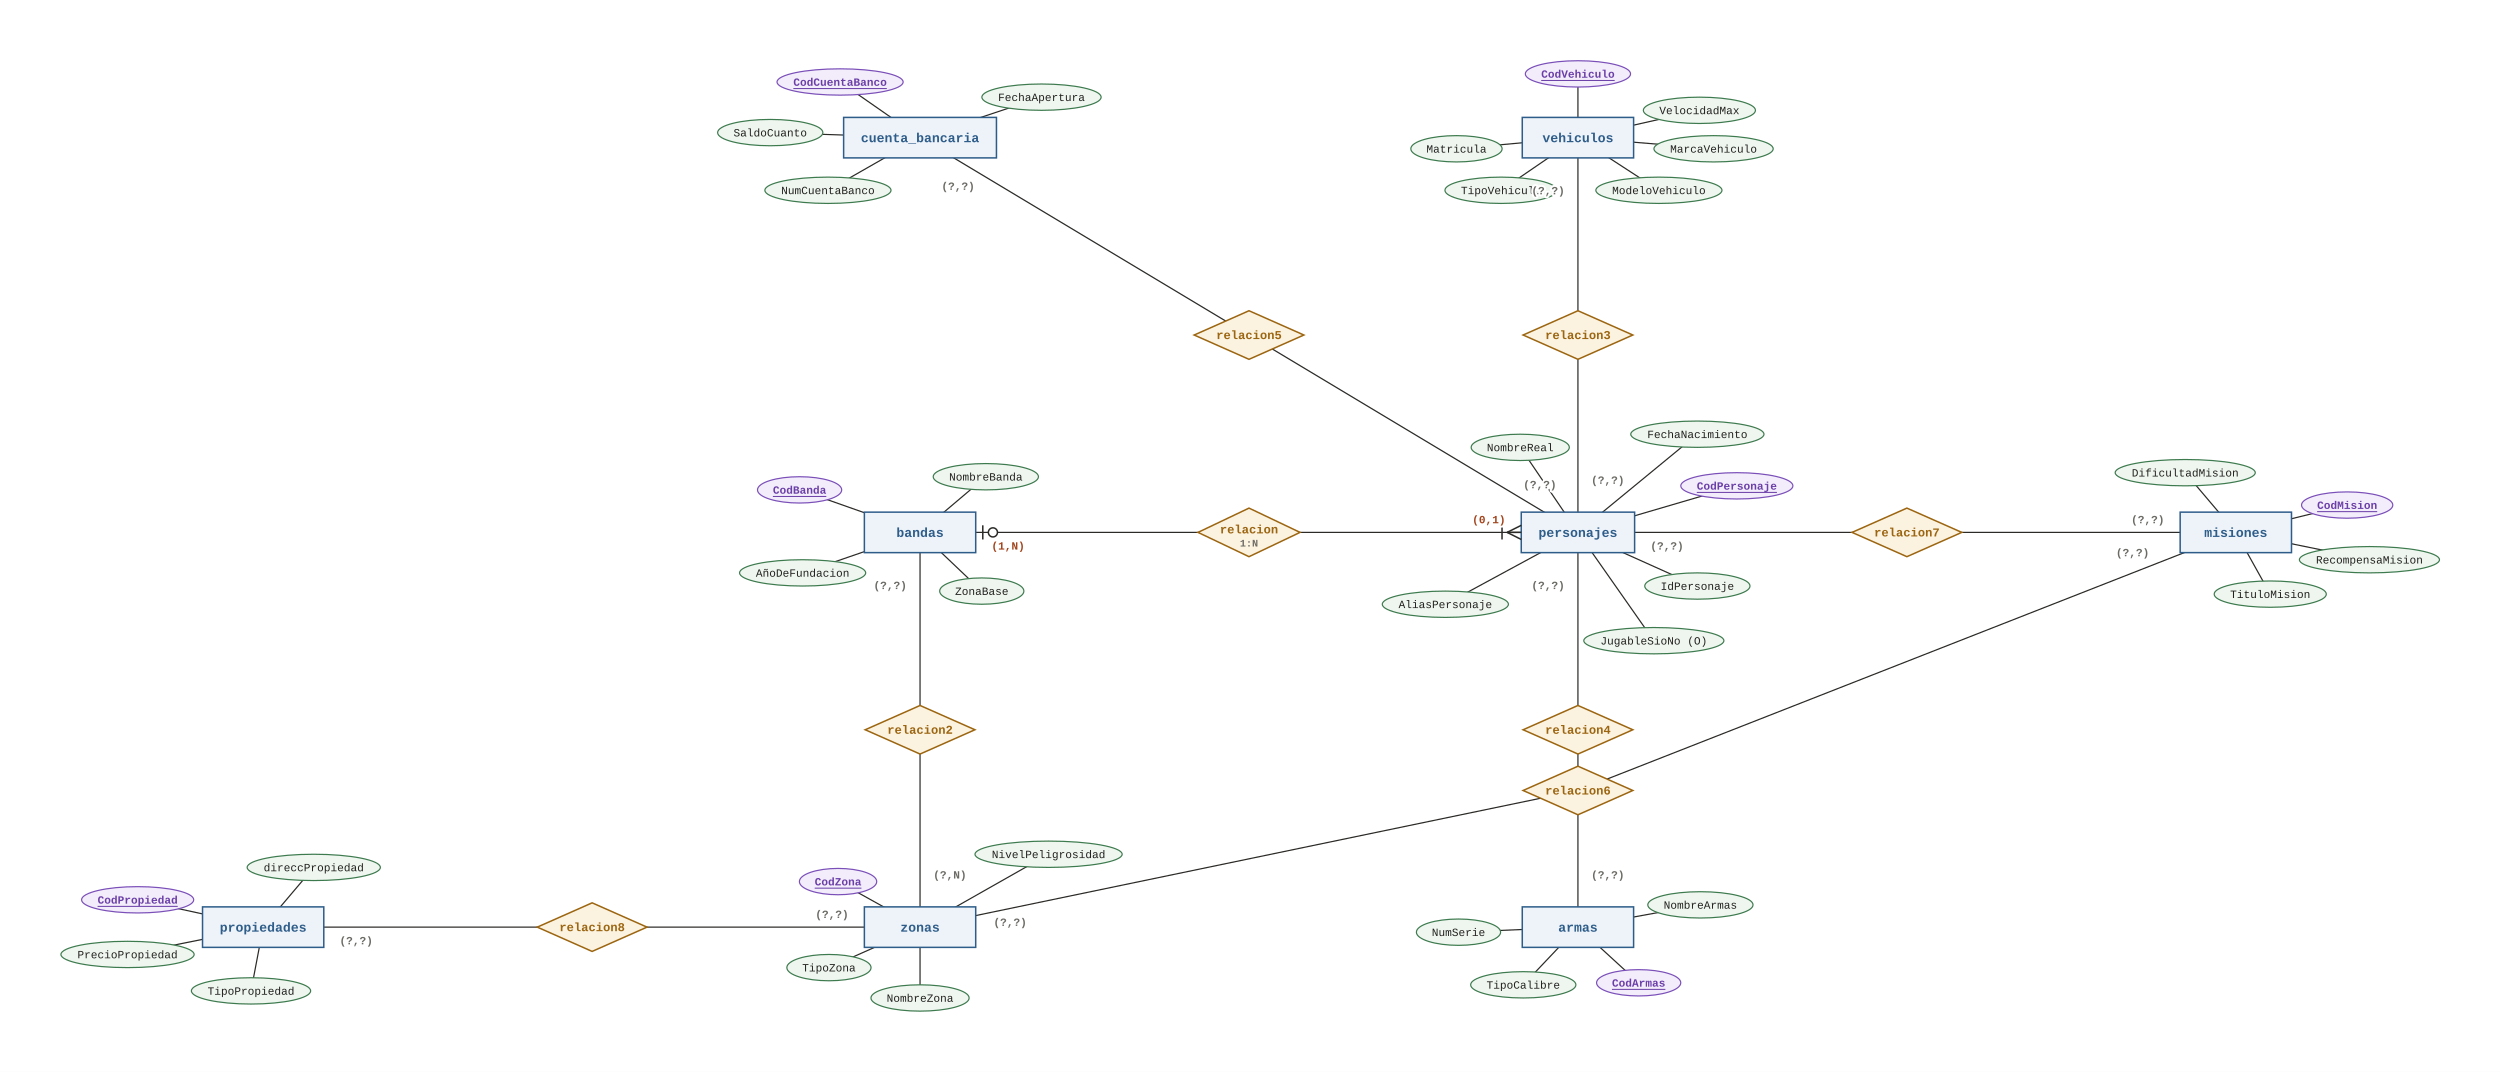
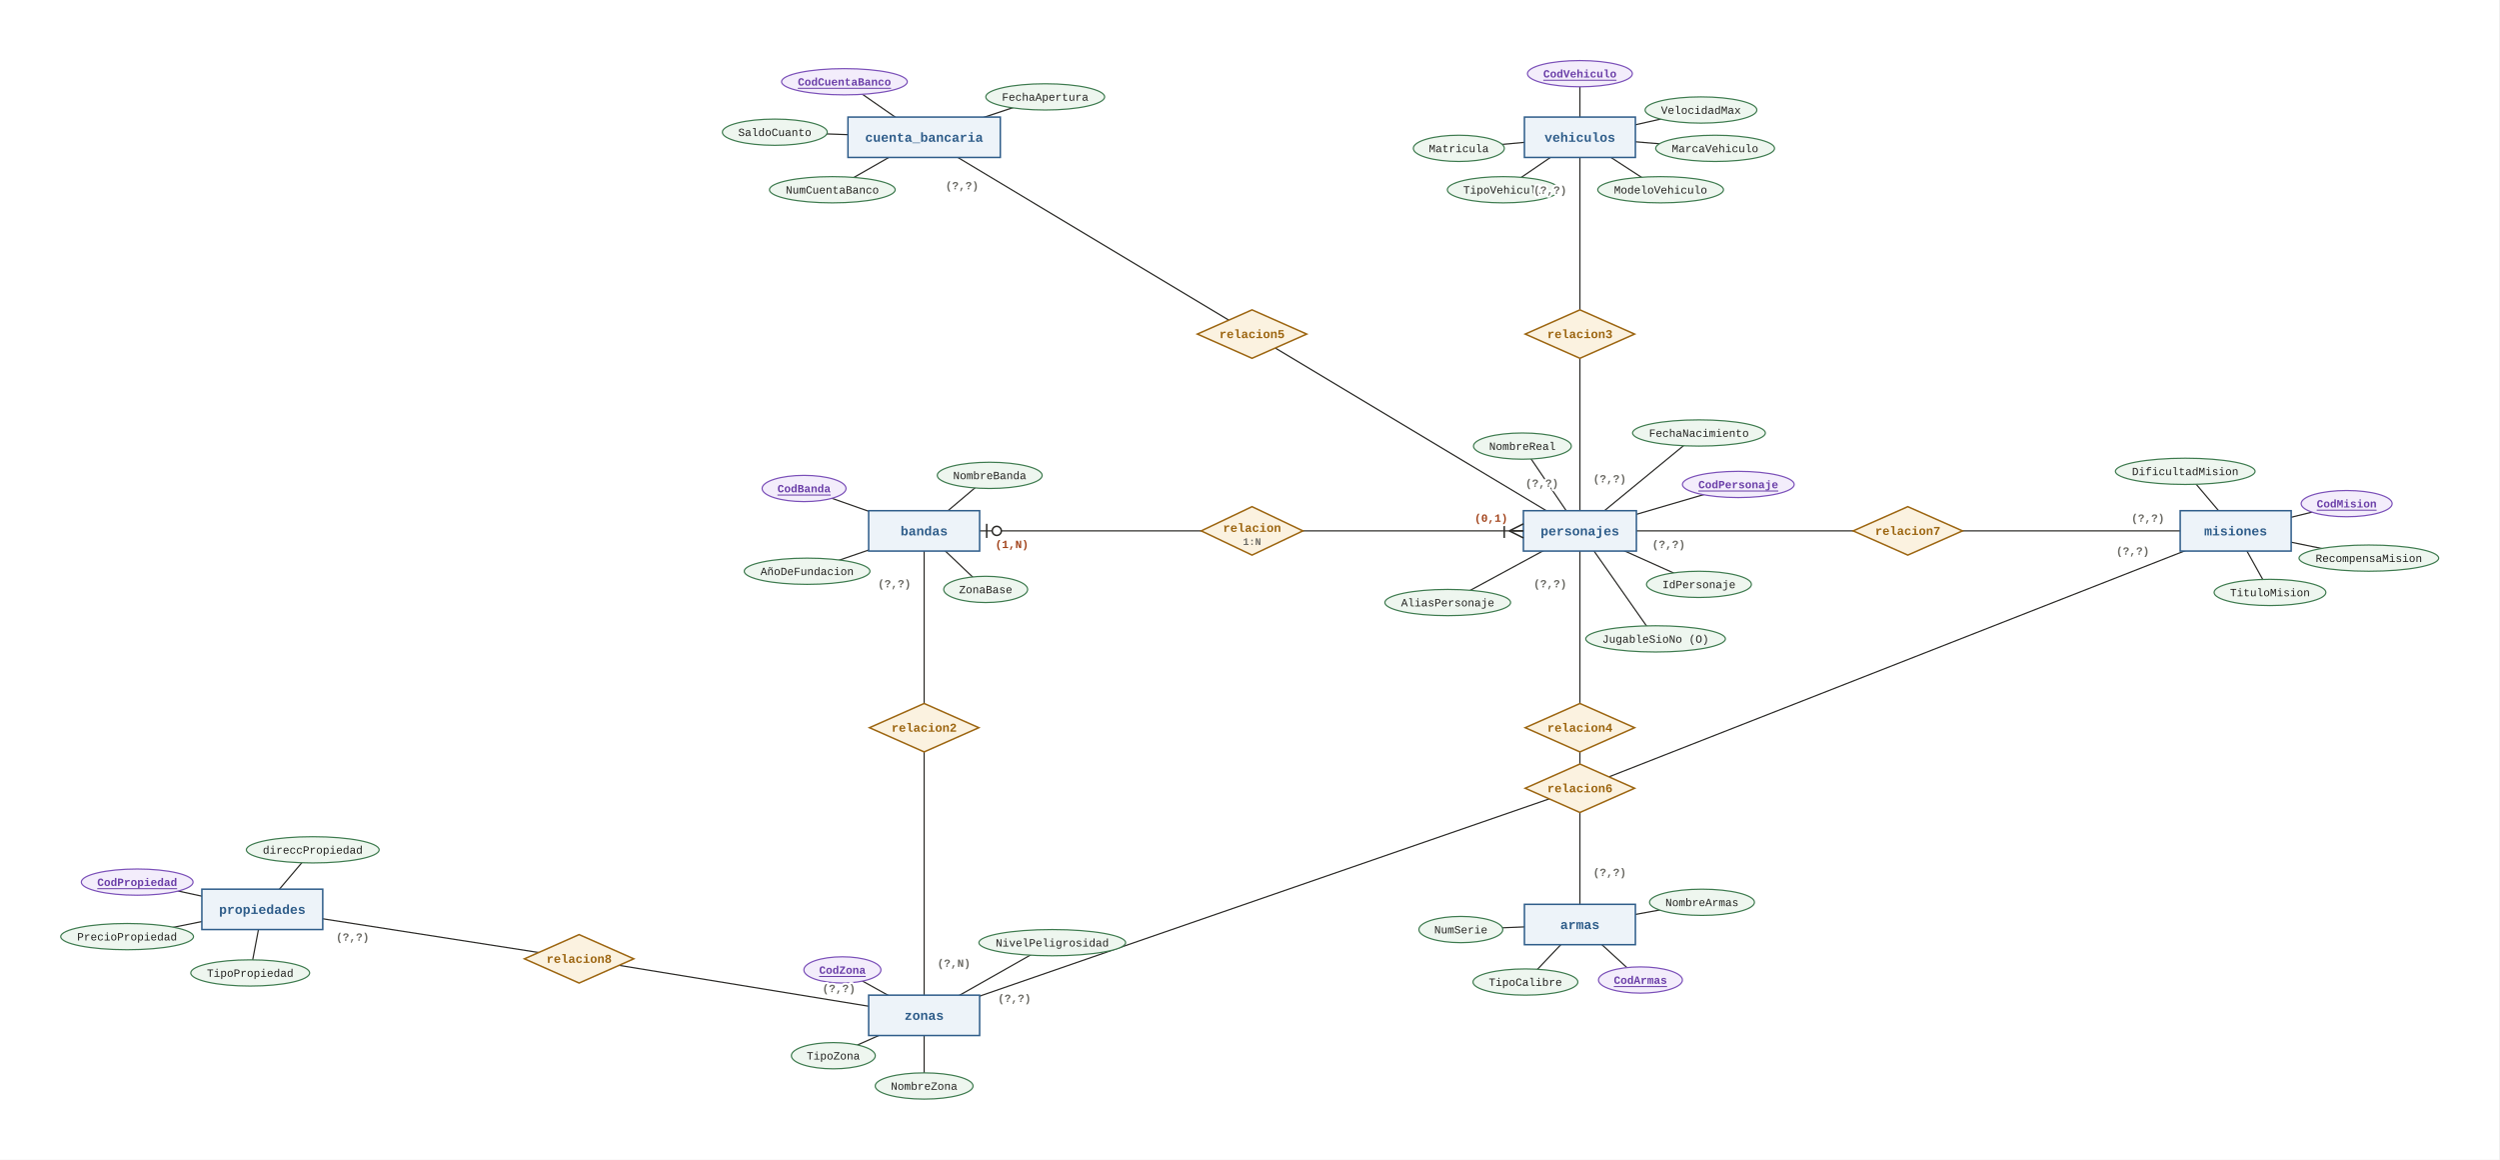
- <svg xmlns="http://www.w3.org/2000/svg" viewBox="1765 1474 2470 1059" width="2470" height="1059">
+ <svg xmlns="http://www.w3.org/2000/svg" viewBox="1758 1474 2477 1149" width="2477" height="1149">
  <style>.ln{stroke:#2B2A27;stroke-width:1.2}.mk{stroke:#2B2A27;stroke-width:1.5;fill:none}.mo{fill:#FFFFFF;stroke:#2B2A27;stroke-width:1.5}
.ent{fill:#EDF3F9;stroke:#2F5D8A;stroke-width:1.5}.dia{fill:#FBF2E0;stroke:#9C6510;stroke-width:1.5}.att{fill:#EEF6EF;stroke:#3D7A4E;stroke-width:1.2}.att.key{fill:#F3EDFB;stroke:#7A4FB8}.att.dr{stroke-dasharray:4 3}
.ent.in,.dia.in{fill:none}.dup{stroke:#C0362C;stroke-width:2.4}
.tx{fill:#22211F;font:11px Consolas,'JetBrains Mono','Courier New',monospace}.txk{fill:#6B3FA8;font-weight:600}.tb{font:600 13px Consolas,'JetBrains Mono','Courier New',monospace;fill:#2F5D8A}.tr{font:600 12px Consolas,'JetBrains Mono','Courier New',monospace;fill:#9C6510}.tt{font:600 10px Consolas,'JetBrains Mono','Courier New',monospace;fill:#6B6A64}
.ul{stroke:#6B3FA8;stroke-width:1}.ul.p{stroke-dasharray:3 2}.card{font:600 11px Consolas,'JetBrains Mono','Courier New',monospace;fill:#A2441C;paint-order:stroke;stroke:#FFFFFF;stroke-width:4px;stroke-linejoin:round}.cardq{fill:#6B6A64}
.tbox{fill:#FFFFFF;stroke:#A9B2C0;stroke-width:1}.thd{fill:#33557F}.thx{font:600 12.5px Consolas,'JetBrains Mono','Courier New',monospace;fill:#FFFFFF}.cx{font:11.5px Consolas,'JetBrains Mono','Courier New',monospace;fill:#22211F}.cpk{fill:#6B3FA8;font-weight:600}.cfk{fill:#A3304A}.cty{fill:#6B6A64;font-weight:400}.uq{font:600 9px Consolas,'JetBrains Mono','Courier New',monospace;fill:#2A7F8F}
.lk{stroke:#6B6A64;stroke-width:1.4;fill:none}.lk.dash{stroke-dasharray:6 4}.lkm{stroke:#6B6A64;stroke-width:1.5;fill:none}.lko{fill:#FFFFFF;stroke:#6B6A64;stroke-width:1.5}
.ipk{fill:#8E5FD0}.ifk{fill:#B4364E}.icol{fill:#2A7F8F}.inul{fill:none;stroke:#2A7F8F;stroke-width:1.3}
.rbox{fill:#FFFFFF;stroke:#22211F;stroke-width:1.1}.rnm{font:600 12.5px Consolas,'JetBrains Mono','Courier New',monospace;fill:#2F5D8A}.rcol{font:12px Consolas,'JetBrains Mono','Courier New',monospace;fill:#22211F}.rpk{font-weight:700;fill:#6B3FA8}.rfk{fill:#A3304A}.rul{stroke:#6B3FA8;stroke-width:1.1}
.rtag{font:600 9.5px Consolas,'JetBrains Mono','Courier New',monospace;fill:#6B6A64}.rarr{fill:none;stroke:#B4364E;stroke-width:1.1}.rhead{fill:#B4364E}
.ent.hd,.dia.hd{fill:none}.ktag{font:700 9px Consolas,'JetBrains Mono','Courier New',monospace;fill:#6B6A64}.rlab{fill:#FFFFFF;stroke:none;opacity:.92}.dia.assoc{stroke-dasharray:5 3}.ln.lid{stroke-width:2.2}.isal{fill:#9C6510}.skt{fill:#2F5D8A}
.thx.dup{fill:#FFC2BD}.cx.dup,.rnm.dup,.rcol.dup{fill:#C0362C;text-decoration:underline}
.note{stroke-width:1.2}.note-fold{stroke-width:1.2}.nc-y{fill:#FFF4C2;stroke:#D2AE36}.nc-b{fill:#DDEBFA;stroke:#7AA3D6}.nc-g{fill:#DFF2E1;stroke:#7DBB87}.nc-p{fill:#FBE1EC;stroke:#D98AAE}.note-fold{filter:brightness(.93)}.note-tx{font:12px 'Segoe UI',Arial,sans-serif;fill:#2B2A27}</style>
-   <rect x="1765" y="1474" width="2470" height="1059" fill="#ffffff" />
-   <line x1="2674" y1="2390" x2="2593" y2="2345" class="ln" />
-   <line x1="2674" y1="2390" x2="2674" y2="2460" class="ln" />
-   <line x1="2674" y1="2390" x2="2584" y2="2430" class="ln" />
-   <line x1="2674" y1="2390" x2="2801" y2="2318" class="ln" />
+   <rect x="1758" y="1474" width="2477" height="1149" fill="#ffffff" />
+   <line x1="2674" y1="2480" x2="2593" y2="2435" class="ln" />
+   <line x1="2674" y1="2480" x2="2674" y2="2550" class="ln" />
+   <line x1="2674" y1="2480" x2="2584" y2="2520" class="ln" />
+   <line x1="2674" y1="2480" x2="2801" y2="2408" class="ln" />
  <line x1="3324" y1="2000" x2="3442" y2="2053" class="ln" />
  <line x1="3324" y1="2000" x2="3193" y2="2071" class="ln" />
  <line x1="3324" y1="2000" x2="3267" y2="1916" class="ln" />
  <line x1="3324" y1="2000" x2="3442" y2="1903" class="ln" />
  <line x1="3324" y1="2000" x2="3399" y2="2107" class="ln" />
  <line x1="2674" y1="2000" x2="2555" y2="1958" class="ln" />
  <line x1="2674" y1="2000" x2="2739" y2="1945" class="ln" />
  <line x1="2674" y1="2000" x2="2558" y2="2040" class="ln" />
  <line x1="2674" y1="2000" x2="2735" y2="2058" class="ln" />
  <line x1="3324" y1="1610" x2="3204" y2="1621" class="ln" />
  <line x1="3324" y1="1610" x2="3324" y2="1547" class="ln" />
  <line x1="3324" y1="2000" x2="3481" y2="1954" class="ln" />
  <line x1="3324" y1="1610" x2="3458" y2="1621" class="ln" />
  <line x1="3324" y1="1610" x2="3404" y2="1662" class="ln" />
  <line x1="3324" y1="1610" x2="3248" y2="1662" class="ln" />
  <line x1="3324" y1="2390" x2="3206" y2="2395" class="ln" />
  <line x1="3324" y1="2390" x2="3445" y2="2368" class="ln" />
  <line x1="3324" y1="2390" x2="3270" y2="2447" class="ln" />
  <line x1="3324" y1="2390" x2="3384" y2="2445" class="ln" />
  <line x1="2674" y1="1610" x2="2583" y2="1662" class="ln" />
  <line x1="2674" y1="1610" x2="2595" y2="1555" class="ln" />
  <line x1="2674" y1="1610" x2="2794" y2="1570" class="ln" />
  <line x1="2674" y1="1610" x2="2526" y2="1605" class="ln" />
  <line x1="3974" y1="2000" x2="4084" y2="1973" class="ln" />
  <line x1="3974" y1="2000" x2="4008" y2="2061" class="ln" />
  <line x1="3974" y1="2000" x2="3924" y2="1941" class="ln" />
  <line x1="3974" y1="2000" x2="4106" y2="2027" class="ln" />
-   <line x1="2025" y1="2390" x2="1901" y2="2363" class="ln" />
-   <line x1="2025" y1="2390" x2="2013" y2="2453" class="ln" />
-   <line x1="2025" y1="2390" x2="2075" y2="2331" class="ln" />
-   <line x1="2025" y1="2390" x2="1891" y2="2417" class="ln" />
+   <line x1="2018" y1="2375" x2="1894" y2="2348" class="ln" />
+   <line x1="2018" y1="2375" x2="2006" y2="2438" class="ln" />
+   <line x1="2018" y1="2375" x2="2068" y2="2316" class="ln" />
+   <line x1="2018" y1="2375" x2="1884" y2="2402" class="ln" />
  <line x1="3324" y1="1610" x2="3444" y2="1583" class="ln" />
  <line x1="2999" y1="2000" x2="3324" y2="2000" class="ln" />
  <line x1="2999" y1="2000" x2="2674" y2="2000" class="ln" />
-   <line x1="2674" y1="2195" x2="2674" y2="2390" class="ln" />
+   <line x1="2674" y1="2195" x2="2674" y2="2480" class="ln" />
  <line x1="2674" y1="2195" x2="2674" y2="2000" class="ln" />
  <line x1="3324" y1="1805" x2="3324" y2="2000" class="ln" />
  <line x1="3324" y1="1805" x2="3324" y2="1610" class="ln" />
  <line x1="3324" y1="2195" x2="3324" y2="2000" class="ln" />
  <line x1="3324" y1="2195" x2="3324" y2="2390" class="ln" />
  <line x1="2999" y1="1805" x2="3324" y2="2000" class="ln" />
  <line x1="2999" y1="1805" x2="2674" y2="1610" class="ln" />
  <line x1="3324" y1="2255" x2="3974" y2="2000" class="ln" />
-   <line x1="3324" y1="2255" x2="2674" y2="2390" class="ln" />
+   <line x1="3324" y1="2255" x2="2674" y2="2480" class="ln" />
  <line x1="3649" y1="2000" x2="3324" y2="2000" class="ln" />
  <line x1="3649" y1="2000" x2="3974" y2="2000" class="ln" />
-   <line x1="2350" y1="2390" x2="2674" y2="2390" class="ln" />
-   <line x1="2350" y1="2390" x2="2025" y2="2390" class="ln" />
+   <line x1="2332" y1="2424" x2="2674" y2="2480" class="ln" />
+   <line x1="2332" y1="2424" x2="2018" y2="2375" class="ln" />
  <g class="node" data-id="nmwmhqvag3xdsrz">
-     <rect x="2619" y="2370" width="110" height="40" class="ent" />
-     <text x="2674" y="2394.5" text-anchor="middle" class="tb">zonas</text>
+     <rect x="2619" y="2460" width="110" height="40" class="ent" />
+     <text x="2674" y="2484.5" text-anchor="middle" class="tb">zonas</text>
  </g>
  <g class="node" data-id="nmwmhrrtz46f440">
-     <ellipse cx="2593" cy="2345" rx="38.2" ry="13" class="att key" />
-     <text x="2593" y="2348.8" text-anchor="middle" class="tx txk">CodZona</text>
-     <line x1="2569.9" y1="2351.5" x2="2616.1" y2="2351.5" class="ul" />
+     <ellipse cx="2593" cy="2435" rx="38.2" ry="13" class="att key" />
+     <text x="2593" y="2438.8" text-anchor="middle" class="tx txk">CodZona</text>
+     <line x1="2569.9" y1="2441.5" x2="2616.1" y2="2441.5" class="ul" />
  </g>
  <g class="node" data-id="nmwmhs1pz4838rc">
-     <ellipse cx="2674" cy="2460" rx="48.5" ry="13" class="att" />
-     <text x="2674" y="2463.8" text-anchor="middle" class="tx">NombreZona</text>
+     <ellipse cx="2674" cy="2550" rx="48.5" ry="13" class="att" />
+     <text x="2674" y="2553.8" text-anchor="middle" class="tx">NombreZona</text>
  </g>
  <g class="node" data-id="nmwmhse6k4avtgo">
-     <ellipse cx="2584" cy="2430" rx="41.6" ry="13" class="att" />
-     <text x="2584" y="2433.8" text-anchor="middle" class="tx">TipoZona</text>
+     <ellipse cx="2584" cy="2520" rx="41.6" ry="13" class="att" />
+     <text x="2584" y="2523.8" text-anchor="middle" class="tx">TipoZona</text>
  </g>
  <g class="node" data-id="nmwmhsl8x4cs0xw">
-     <ellipse cx="2801" cy="2318" rx="72.7" ry="13" class="att" />
-     <text x="2801" y="2321.8" text-anchor="middle" class="tx">NivelPeligrosidad</text>
+     <ellipse cx="2801" cy="2408" rx="72.7" ry="13" class="att" />
+     <text x="2801" y="2411.8" text-anchor="middle" class="tx">NivelPeligrosidad</text>
  </g>
  <g class="node" data-id="nmwmhtg534eof8d">
    <rect x="3268" y="1980" width="112" height="40" class="ent" />
    <text x="3324" y="2004.5" text-anchor="middle" class="tb">personajes</text>
  </g>
  <g class="node" data-id="nmwmhtvoe4fcd3s">
    <ellipse cx="3442" cy="2053" rx="52" ry="13" class="att" />
    <text x="3442" y="2056.8" text-anchor="middle" class="tx">IdPersonaje</text>
  </g>
  <g class="node" data-id="nmwmhtzp54hasp6">
    <ellipse cx="3193" cy="2071" rx="62.3" ry="13" class="att" />
    <text x="3193" y="2074.8" text-anchor="middle" class="tx">AliasPersonaje</text>
  </g>
  <g class="node" data-id="nmwmhu9s44jnxp9">
    <ellipse cx="3267" cy="1916" rx="48.5" ry="13" class="att" />
    <text x="3267" y="1919.8" text-anchor="middle" class="tx">NombreReal</text>
  </g>
  <g class="node" data-id="nmwmhvhij4l5lyf">
    <ellipse cx="3442" cy="1903" rx="65.8" ry="13" class="att" />
    <text x="3442" y="1906.8" text-anchor="middle" class="tx">FechaNacimiento</text>
  </g>
  <g class="node" data-id="nmwmhw2st4nqzpn">
    <ellipse cx="3399" cy="2107" rx="69.2" ry="13" class="att" />
    <text x="3399" y="2110.8" text-anchor="middle" class="tx">JugableSioNo (O)</text>
  </g>
  <g class="node" data-id="nmwmhxjzb4pf9rv">
    <rect x="2619" y="1980" width="110" height="40" class="ent" />
    <text x="2674" y="2004.5" text-anchor="middle" class="tb">bandas</text>
  </g>
  <g class="node" data-id="nmwmhxsy74qo5d7">
    <ellipse cx="2555" cy="1958" rx="41.6" ry="13" class="att key" />
    <text x="2555" y="1961.8" text-anchor="middle" class="tx txk">CodBanda</text>
    <line x1="2528.6" y1="1964.5" x2="2581.4" y2="1964.5" class="ul" />
  </g>
  <g class="node" data-id="nmwmhy7ny4s7mmz">
    <ellipse cx="2739" cy="1945" rx="52" ry="13" class="att" />
    <text x="2739" y="1948.8" text-anchor="middle" class="tx">NombreBanda</text>
  </g>
  <g class="node" data-id="nmwmhzwdd4umxmz">
    <ellipse cx="2558" cy="2040" rx="62.3" ry="13" class="att" />
    <text x="2558" y="2043.8" text-anchor="middle" class="tx">AñoDeFundacion</text>
  </g>
  <g class="node" data-id="nmwmi0gy84w97ze">
    <ellipse cx="2735" cy="2058" rx="41.6" ry="13" class="att" />
    <text x="2735" y="2061.8" text-anchor="middle" class="tx">ZonaBase</text>
  </g>
  <g class="node" data-id="nmwmi2cq74yrbnu">
    <rect x="3269" y="1590" width="110" height="40" class="ent" />
    <text x="3324" y="1614.5" text-anchor="middle" class="tb">vehiculos</text>
  </g>
  <g class="node" data-id="nmwmi2nv34ztt1i">
    <ellipse cx="3204" cy="1621" rx="45.1" ry="13" class="att" />
    <text x="3204" y="1624.8" text-anchor="middle" class="tx">Matricula</text>
  </g>
  <g class="node" data-id="nmwmi3kmf51jxje">
    <ellipse cx="3324" cy="1547" rx="52" ry="13" class="att key" />
    <text x="3324" y="1550.8" text-anchor="middle" class="tx txk">CodVehiculo</text>
    <line x1="3287.7" y1="1553.5" x2="3360.3" y2="1553.5" class="ul" />
  </g>
  <g class="node" data-id="nmwmi402d53smqh">
    <ellipse cx="3481" cy="1954" rx="55.4" ry="13" class="att key" />
    <text x="3481" y="1957.8" text-anchor="middle" class="tx txk">CodPersonaje</text>
    <line x1="3441.4" y1="1960.5" x2="3520.6" y2="1960.5" class="ul" />
  </g>
  <g class="node" data-id="nmwmi4m2t551h8a">
    <ellipse cx="3458" cy="1621" rx="58.9" ry="13" class="att" />
    <text x="3458" y="1624.8" text-anchor="middle" class="tx">MarcaVehiculo</text>
  </g>
  <g class="node" data-id="nmwmi5d3357tlys">
    <ellipse cx="3404" cy="1662" rx="62.3" ry="13" class="att" />
    <text x="3404" y="1665.8" text-anchor="middle" class="tx">ModeloVehiculo</text>
  </g>
  <g class="node" data-id="nmwmi6y4t590tg7">
    <ellipse cx="3248" cy="1662" rx="55.4" ry="13" class="att" />
    <text x="3248" y="1665.8" text-anchor="middle" class="tx">TipoVehiculo</text>
  </g>
  <g class="node" data-id="nmwmia2g75bo3id">
    <rect x="3269" y="2370" width="110" height="40" class="ent" />
    <text x="3324" y="2394.5" text-anchor="middle" class="tb">armas</text>
  </g>
  <g class="node" data-id="nmwmia8na5ce6x1">
    <ellipse cx="3206" cy="2395" rx="41.6" ry="13" class="att" />
    <text x="3206" y="2398.8" text-anchor="middle" class="tx">NumSerie</text>
  </g>
  <g class="node" data-id="nmwmiasoj5eu1sq">
    <ellipse cx="3445" cy="2368" rx="52" ry="13" class="att" />
    <text x="3445" y="2371.8" text-anchor="middle" class="tx">NombreArmas</text>
  </g>
  <g class="node" data-id="nmwmic04b5gq8px">
    <ellipse cx="3270" cy="2447" rx="52" ry="13" class="att" />
    <text x="3270" y="2450.8" text-anchor="middle" class="tx">TipoCalibre</text>
  </g>
  <g class="node" data-id="nmwmie3675k2tdn">
    <ellipse cx="3384" cy="2445" rx="41.6" ry="13" class="att key" />
    <text x="3384" y="2448.8" text-anchor="middle" class="tx txk">CodArmas</text>
    <line x1="3357.6" y1="2451.5" x2="3410.4" y2="2451.5" class="ul" />
  </g>
  <g class="node" data-id="nmwmieuhb5myfep">
    <rect x="2598.5" y="1590" width="151" height="40" class="ent" />
    <text x="2674" y="1614.5" text-anchor="middle" class="tb">cuenta_bancaria</text>
  </g>
  <g class="node" data-id="nmwmifxlj5nexyy">
    <ellipse cx="2583" cy="1662" rx="62.3" ry="13" class="att" />
    <text x="2583" y="1665.8" text-anchor="middle" class="tx">NumCuentaBanco</text>
  </g>
  <g class="node" data-id="nmwmih6ur5pqn8f">
    <ellipse cx="2595" cy="1555" rx="62.3" ry="13" class="att key" />
    <text x="2595" y="1558.8" text-anchor="middle" class="tx txk">CodCuentaBanco</text>
    <line x1="2548.8" y1="1561.5" x2="2641.2" y2="1561.5" class="ul" />
  </g>
  <g class="node" data-id="nmwmih70n5rkz42">
    <ellipse cx="2794" cy="1570" rx="58.9" ry="13" class="att" />
    <text x="2794" y="1573.8" text-anchor="middle" class="tx">FechaApertura</text>
  </g>
  <g class="node" data-id="nmwmilzss5tyocj">
    <ellipse cx="2526" cy="1605" rx="52" ry="13" class="att" />
    <text x="2526" y="1608.8" text-anchor="middle" class="tx">SaldoCuanto</text>
  </g>
  <g class="node" data-id="nmwmio5i75v8jmj">
    <rect x="3919" y="1980" width="110" height="40" class="ent" />
    <text x="3974" y="2004.5" text-anchor="middle" class="tb">misiones</text>
  </g>
  <g class="node" data-id="nmwmiow465w8po8">
    <ellipse cx="4084" cy="1973" rx="45.1" ry="13" class="att key" />
    <text x="4084" y="1976.8" text-anchor="middle" class="tx txk">CodMision</text>
    <line x1="4054.3" y1="1979.5" x2="4113.7" y2="1979.5" class="ul" />
  </g>
  <g class="node" data-id="nmwmir5ci5yhlv1">
    <ellipse cx="4008" cy="2061" rx="55.4" ry="13" class="att" />
    <text x="4008" y="2064.8" text-anchor="middle" class="tx">TituloMision</text>
  </g>
  <g class="node" data-id="nmwmirrxe60nf3k">
    <ellipse cx="3924" cy="1941" rx="69.2" ry="13" class="att" />
    <text x="3924" y="1944.8" text-anchor="middle" class="tx">DificultadMision</text>
  </g>
  <g class="node" data-id="nmwmisx1w62qcp3">
    <ellipse cx="4106" cy="2027" rx="69.2" ry="13" class="att" />
    <text x="4106" y="2030.8" text-anchor="middle" class="tx">RecompensaMision</text>
  </g>
  <g class="node" data-id="nmwmiwxrr6474jo">
-     <rect x="1965.1" y="2370" width="119.8" height="40" class="ent" />
-     <text x="2025" y="2394.5" text-anchor="middle" class="tb">propiedades</text>
+     <rect x="1958.1" y="2355" width="119.8" height="40" class="ent" />
+     <text x="2018" y="2379.5" text-anchor="middle" class="tb">propiedades</text>
  </g>
  <g class="node" data-id="nmwmj46ri65fsi7">
-     <ellipse cx="1901" cy="2363" rx="55.4" ry="13" class="att key" />
-     <text x="1901" y="2366.8" text-anchor="middle" class="tx txk">CodPropiedad</text>
-     <line x1="1861.4" y1="2369.5" x2="1940.6" y2="2369.5" class="ul" />
+     <ellipse cx="1894" cy="2348" rx="55.4" ry="13" class="att key" />
+     <text x="1894" y="2351.8" text-anchor="middle" class="tx txk">CodPropiedad</text>
+     <line x1="1854.4" y1="2354.5" x2="1933.6" y2="2354.5" class="ul" />
  </g>
  <g class="node" data-id="nmwmj4fdq67bwgb">
-     <ellipse cx="2013" cy="2453" rx="58.9" ry="13" class="att" />
-     <text x="2013" y="2456.8" text-anchor="middle" class="tx">TipoPropiedad</text>
+     <ellipse cx="2006" cy="2438" rx="58.9" ry="13" class="att" />
+     <text x="2006" y="2441.8" text-anchor="middle" class="tx">TipoPropiedad</text>
  </g>
  <g class="node" data-id="nmwmj5cyw692ayh">
-     <ellipse cx="2075" cy="2331" rx="65.8" ry="13" class="att" />
-     <text x="2075" y="2334.8" text-anchor="middle" class="tx">direccPropiedad</text>
+     <ellipse cx="2068" cy="2316" rx="65.8" ry="13" class="att" />
+     <text x="2068" y="2319.8" text-anchor="middle" class="tx">direccPropiedad</text>
  </g>
  <g class="node" data-id="nmwmj8ovs6bwnpc">
-     <ellipse cx="1891" cy="2417" rx="65.8" ry="13" class="att" />
-     <text x="1891" y="2420.8" text-anchor="middle" class="tx">PrecioPropiedad</text>
+     <ellipse cx="1884" cy="2402" rx="65.8" ry="13" class="att" />
+     <text x="1884" y="2405.8" text-anchor="middle" class="tx">PrecioPropiedad</text>
  </g>
  <g class="node" data-id="nmwmjht0x6dnj06">
    <ellipse cx="3444" cy="1583" rx="55.4" ry="13" class="att" />
    <text x="3444" y="1586.8" text-anchor="middle" class="tx">VelocidadMax</text>
  </g>
  <g class="node" data-id="nmwmjmfhi6frj9i">
    <polygon points="2999,1976 3049.4,2000 2999,2024 2948.6,2000" class="dia" />
    <text x="2999" y="2001" text-anchor="middle" class="tr">relacion</text>
    <text x="2999" y="2014" text-anchor="middle" class="tt">1:N</text>
  </g>
  <g class="node" data-id="nmwmjmt126iqzcu">
    <polygon points="2674,2171 2728.2,2195 2674,2219 2619.8,2195" class="dia" />
    <text x="2674" y="2199" text-anchor="middle" class="tr">relacion2</text>
  </g>
  <g class="node" data-id="nmwmjowra6lotfp">
    <polygon points="3324,1781 3378.2,1805 3324,1829 3269.8,1805" class="dia" />
    <text x="3324" y="1809" text-anchor="middle" class="tr">relacion3</text>
  </g>
  <g class="node" data-id="nmwmjrzby6oci5u">
    <polygon points="3324,2171 3378.2,2195 3324,2219 3269.8,2195" class="dia" />
    <text x="3324" y="2199" text-anchor="middle" class="tr">relacion4</text>
  </g>
  <g class="node" data-id="nmwmjtid26r4xvv">
    <polygon points="2999,1781 3053.2,1805 2999,1829 2944.8,1805" class="dia" />
    <text x="2999" y="1809" text-anchor="middle" class="tr">relacion5</text>
  </g>
  <g class="node" data-id="nmwmjv7rp6uawza">
    <polygon points="3324,2231 3378.2,2255 3324,2279 3269.8,2255" class="dia" />
    <text x="3324" y="2259" text-anchor="middle" class="tr">relacion6</text>
  </g>
  <g class="node" data-id="nmwmjythq6xg17k">
    <polygon points="3649,1976 3703.2,2000 3649,2024 3594.8,2000" class="dia" />
    <text x="3649" y="2004" text-anchor="middle" class="tr">relacion7</text>
  </g>
  <g class="node" data-id="nmwmk074e708on4">
-     <polygon points="2350,2366 2404.2,2390 2350,2414 2295.8,2390" class="dia" />
-     <text x="2350" y="2394" text-anchor="middle" class="tr">relacion8</text>
+     <polygon points="2332,2400 2386.2,2424 2332,2448 2277.8,2424" class="dia" />
+     <text x="2332" y="2428" text-anchor="middle" class="tr">relacion8</text>
  </g>
  <line x1="3254" y1="2000" x2="3268" y2="1993" class="mk" />
  <line x1="3254" y1="2000" x2="3268" y2="2000" class="mk" />
  <line x1="3254" y1="2000" x2="3268" y2="2007" class="mk" />
  <line x1="3249" y1="1993" x2="3249" y2="2007" class="mk" />
  <line x1="2736" y1="2007" x2="2736" y2="1993" class="mk" />
  <circle cx="2746" cy="2000" r="4.5" class="mo" />
  <text x="3236" y="1991" text-anchor="middle" class="card">(0,1)</text>
  <text x="2761" y="2017" text-anchor="middle" class="card">(1,N)</text>
-   <text x="2687" y="2342" text-anchor="start" class="card cardq">(?,N)</text>
+   <text x="2687" y="2432" text-anchor="start" class="card cardq">(?,N)</text>
  <text x="2661" y="2056" text-anchor="end" class="card cardq">(?,?)</text>
  <text x="3337" y="1952" text-anchor="start" class="card cardq">(?,?)</text>
  <text x="3311" y="1666" text-anchor="end" class="card cardq">(?,?)</text>
  <text x="3311" y="2056" text-anchor="end" class="card cardq">(?,?)</text>
  <text x="3337" y="2342" text-anchor="start" class="card cardq">(?,?)</text>
  <text x="3269.9" y="1956.4" text-anchor="start" class="card cardq">(?,?)</text>
  <text x="2728.1" y="1661.6" text-anchor="end" class="card cardq">(?,?)</text>
  <text x="3888.5" y="2023.6" text-anchor="end" class="card cardq">(?,?)</text>
-   <text x="2763" y="2388.8" text-anchor="middle" class="card cardq">(?,?)</text>
+   <text x="2763.5" y="2466.8" text-anchor="middle" class="card cardq">(?,?)</text>
  <text x="3412" y="2017" text-anchor="middle" class="card cardq">(?,?)</text>
  <text x="3887" y="1991" text-anchor="middle" class="card cardq">(?,?)</text>
-   <text x="2587" y="2381" text-anchor="middle" class="card cardq">(?,?)</text>
-   <text x="2116.9" y="2407" text-anchor="middle" class="card cardq">(?,?)</text>
+   <text x="2589.5" y="2457" text-anchor="middle" class="card cardq">(?,?)</text>
+   <text x="2107.5" y="2406.1" text-anchor="middle" class="card cardq">(?,?)</text>
</svg>
